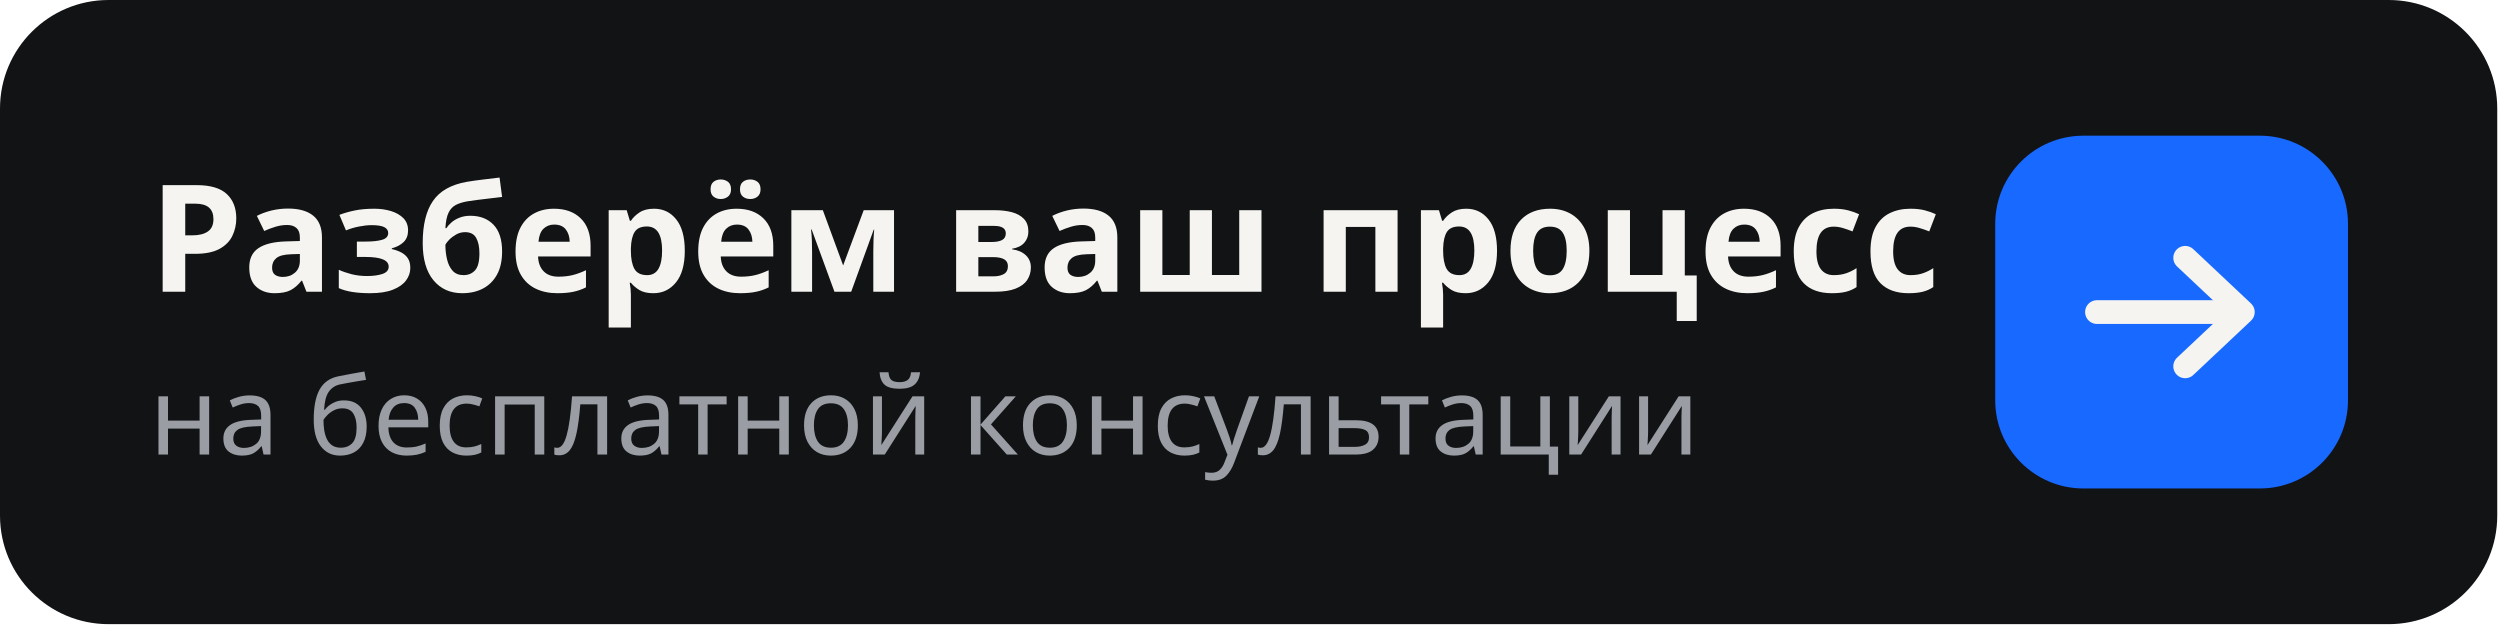
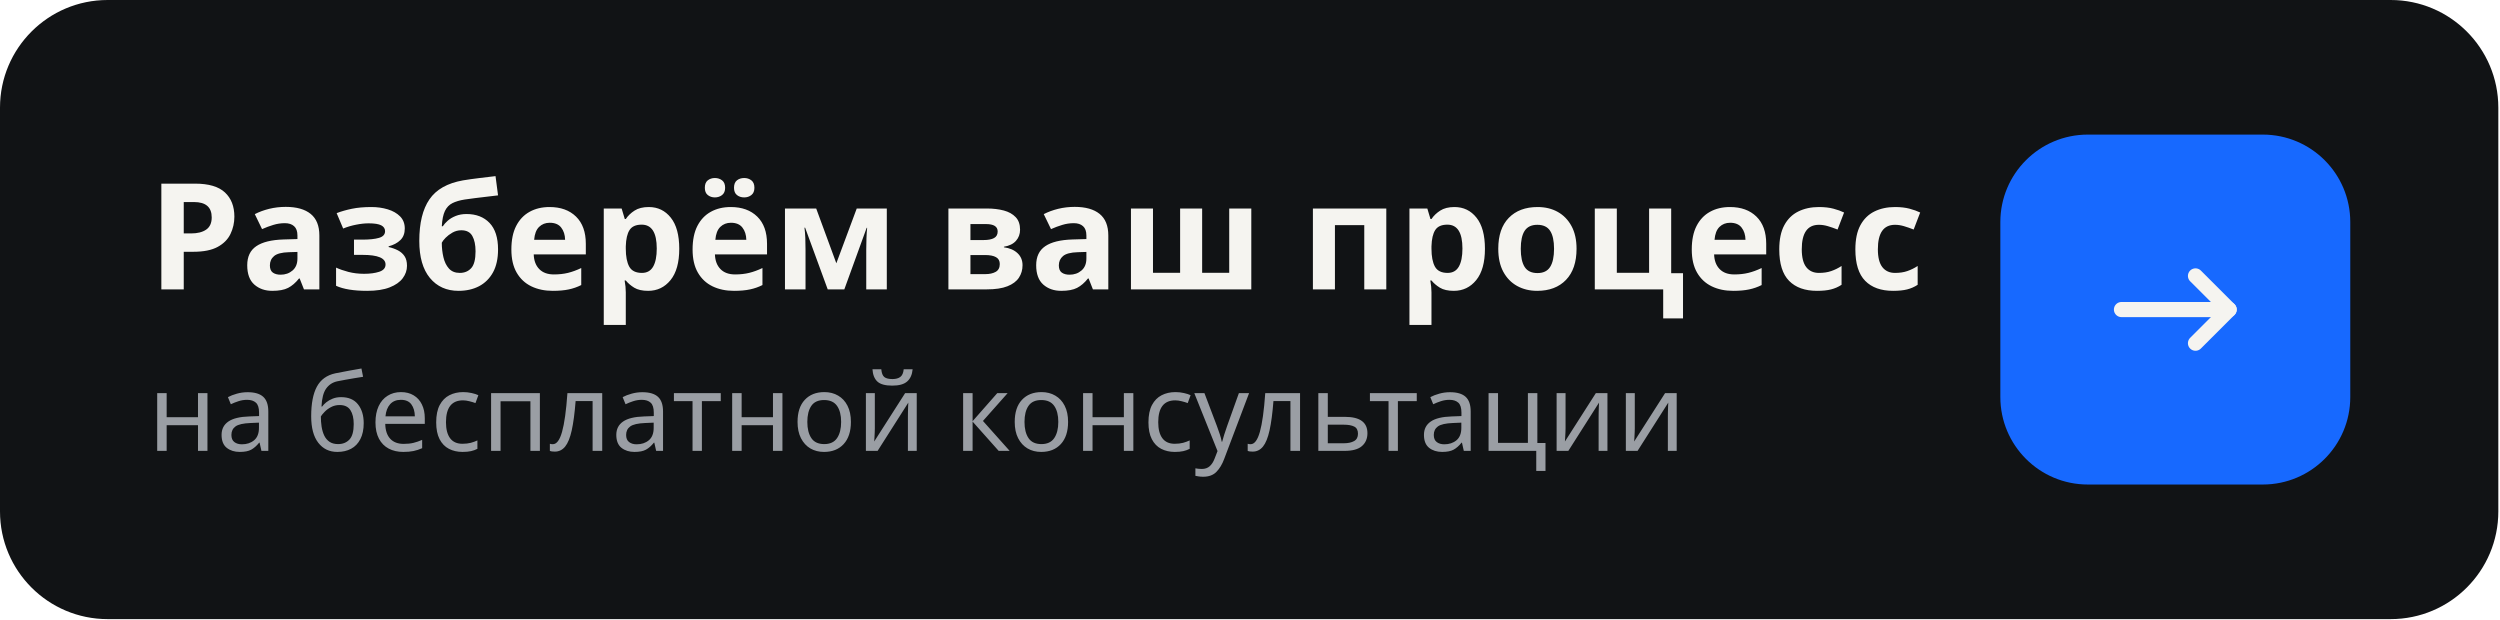
- <svg xmlns="http://www.w3.org/2000/svg" width="737" height="184" viewBox="0 0 737 184">
-   <rect x="0" y="0" width="736.188" height="184" rx="32" fill="#111315" />
-   <rect x="588.188" y="40" width="104" height="104" rx="26" fill="#1769FF" />
-   <line x1="618.188" y1="92" x2="660.188" y2="92" stroke="#F5F4F0" stroke-width="7" stroke-linecap="round" />
-   <path d="M644.188 76.0L661.188 92.0L644.188 108.0" fill="none" stroke="#F5F4F0" stroke-width="7" stroke-linecap="round" stroke-linejoin="round" />
-   <text x="44.00" y="86.00" font-family="Manrope" font-size="44" font-weight="600" fill="#F5F4F0">Разберём ваш процесс</text>
+ <svg xmlns="http://www.w3.org/2000/svg" width="743" height="184" viewBox="0 0 743 184">
+   <rect x="0" y="0" width="742.502" height="184" rx="32" fill="#111315" />
+   <rect x="594.502" y="40" width="104" height="104" rx="26" fill="#1769FF" />
+   <line x1="630.502" y1="92" x2="662.502" y2="92" stroke="#F5F4F0" stroke-width="4.5" stroke-linecap="round" />
+   <path d="M652.502 82.0L662.502 92.0L652.502 102.0" fill="none" stroke="#F5F4F0" stroke-width="4.5" stroke-linecap="round" stroke-linejoin="round" />
+   <text x="44.00" y="86.00" font-family="Manrope" font-size="44" font-weight="700" fill="#F5F4F0">Разберём ваш процесс</text>
  <text x="44.00" y="134.00" font-family="Manrope" font-size="32" font-weight="500" fill="#9A9EA4">на бесплатной консультации</text>
</svg>
